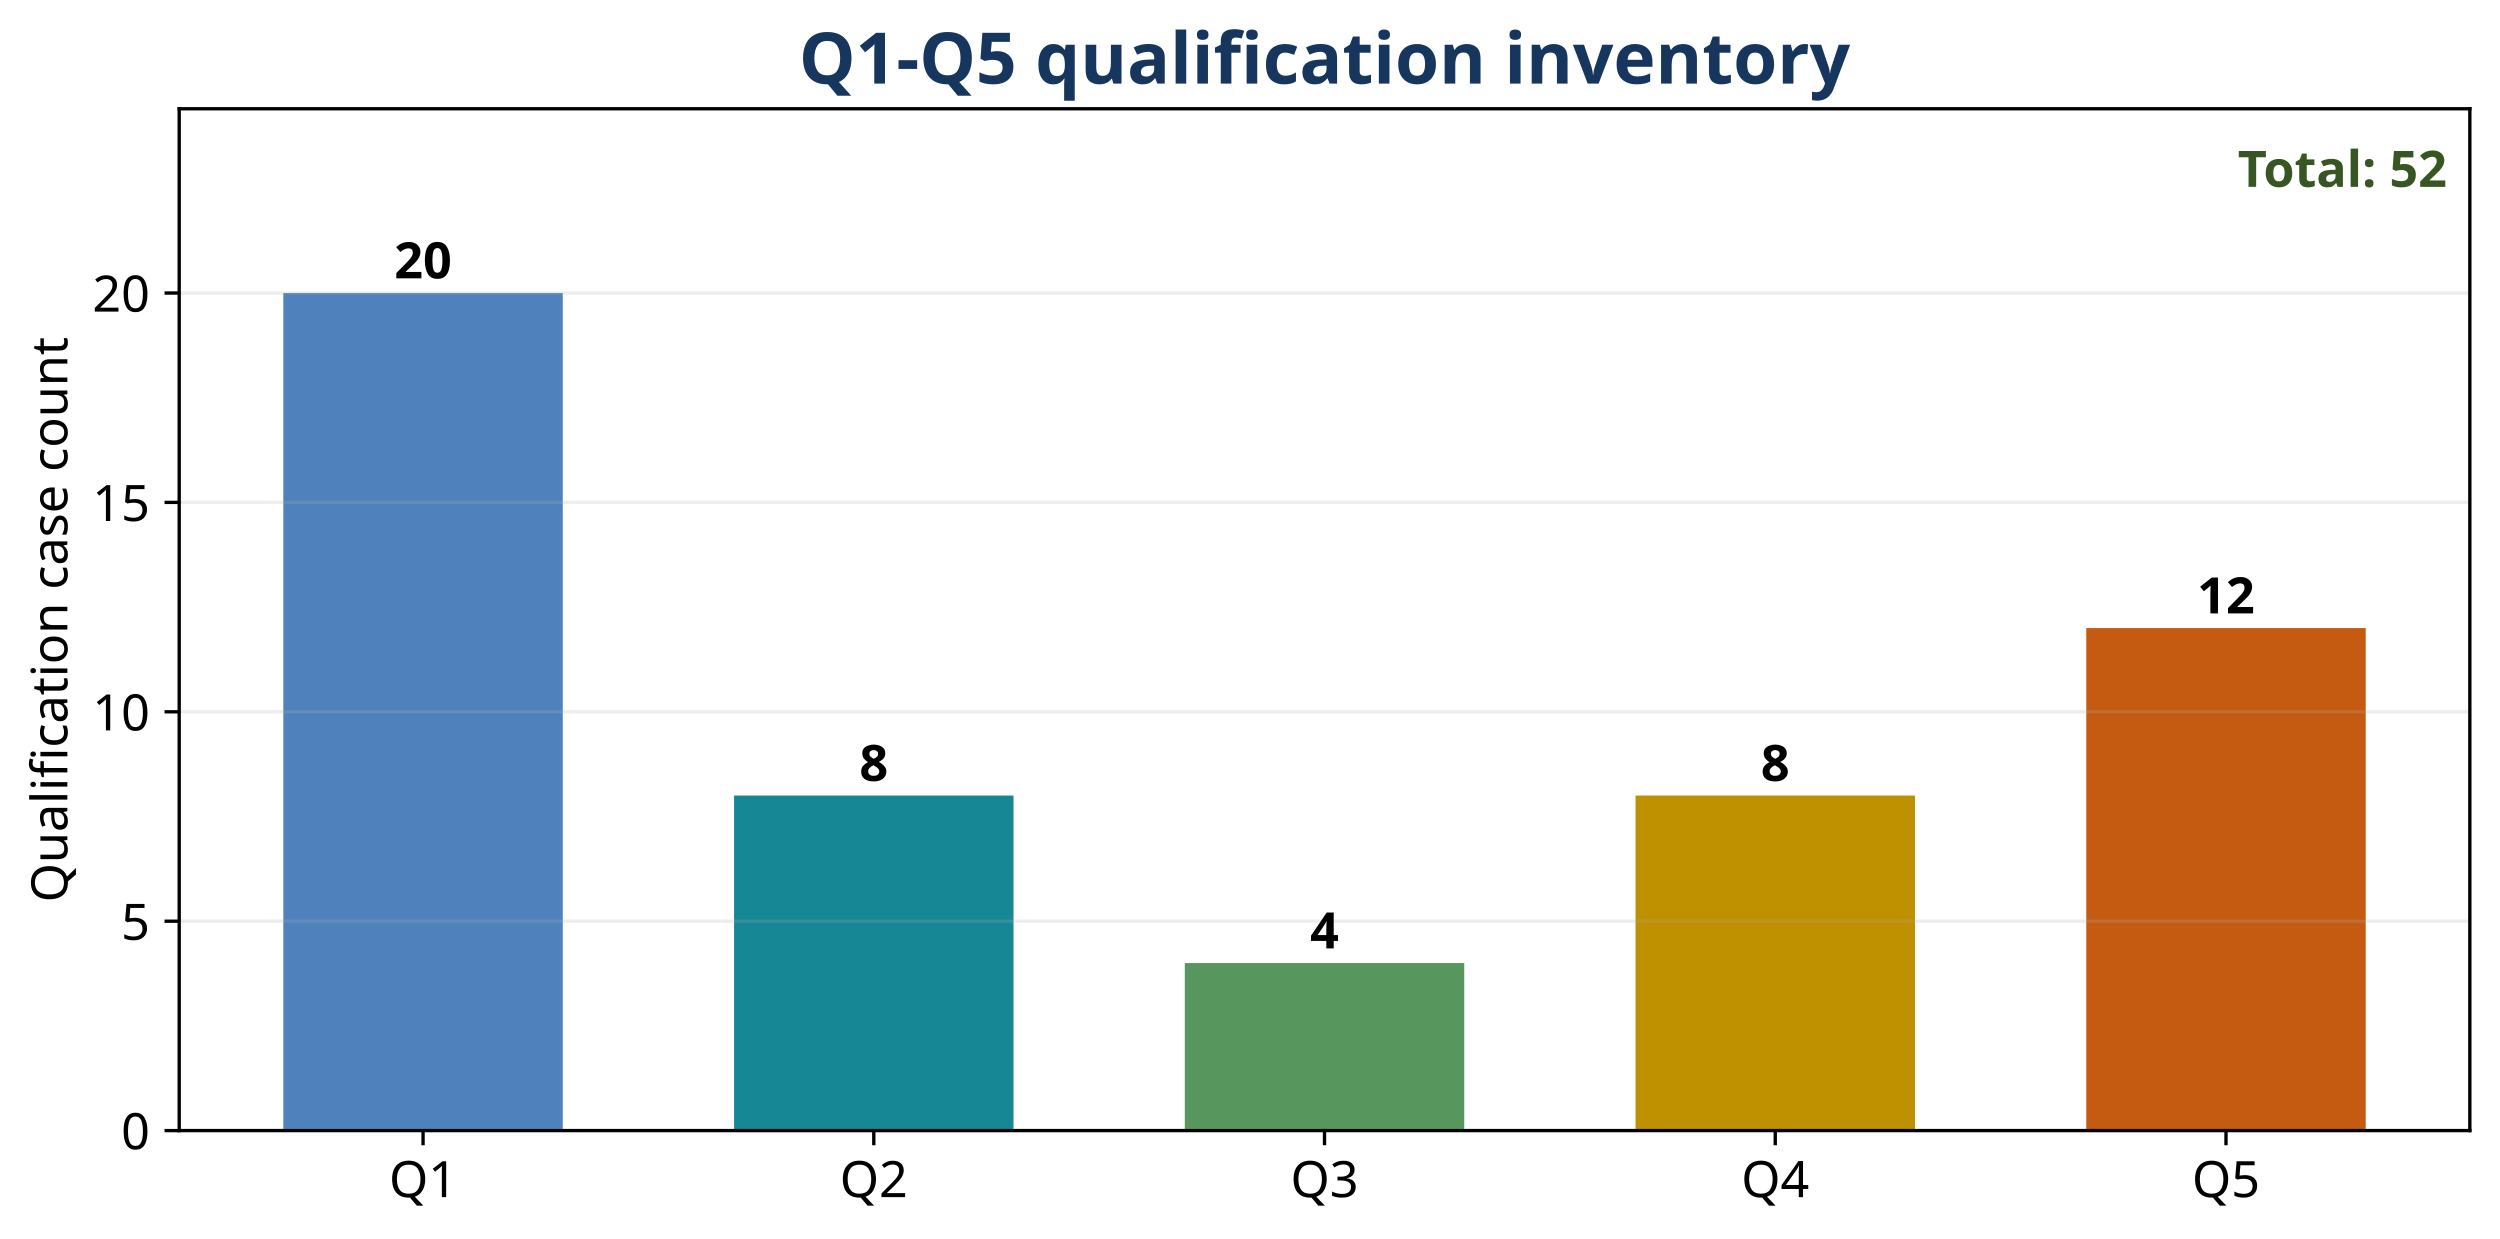
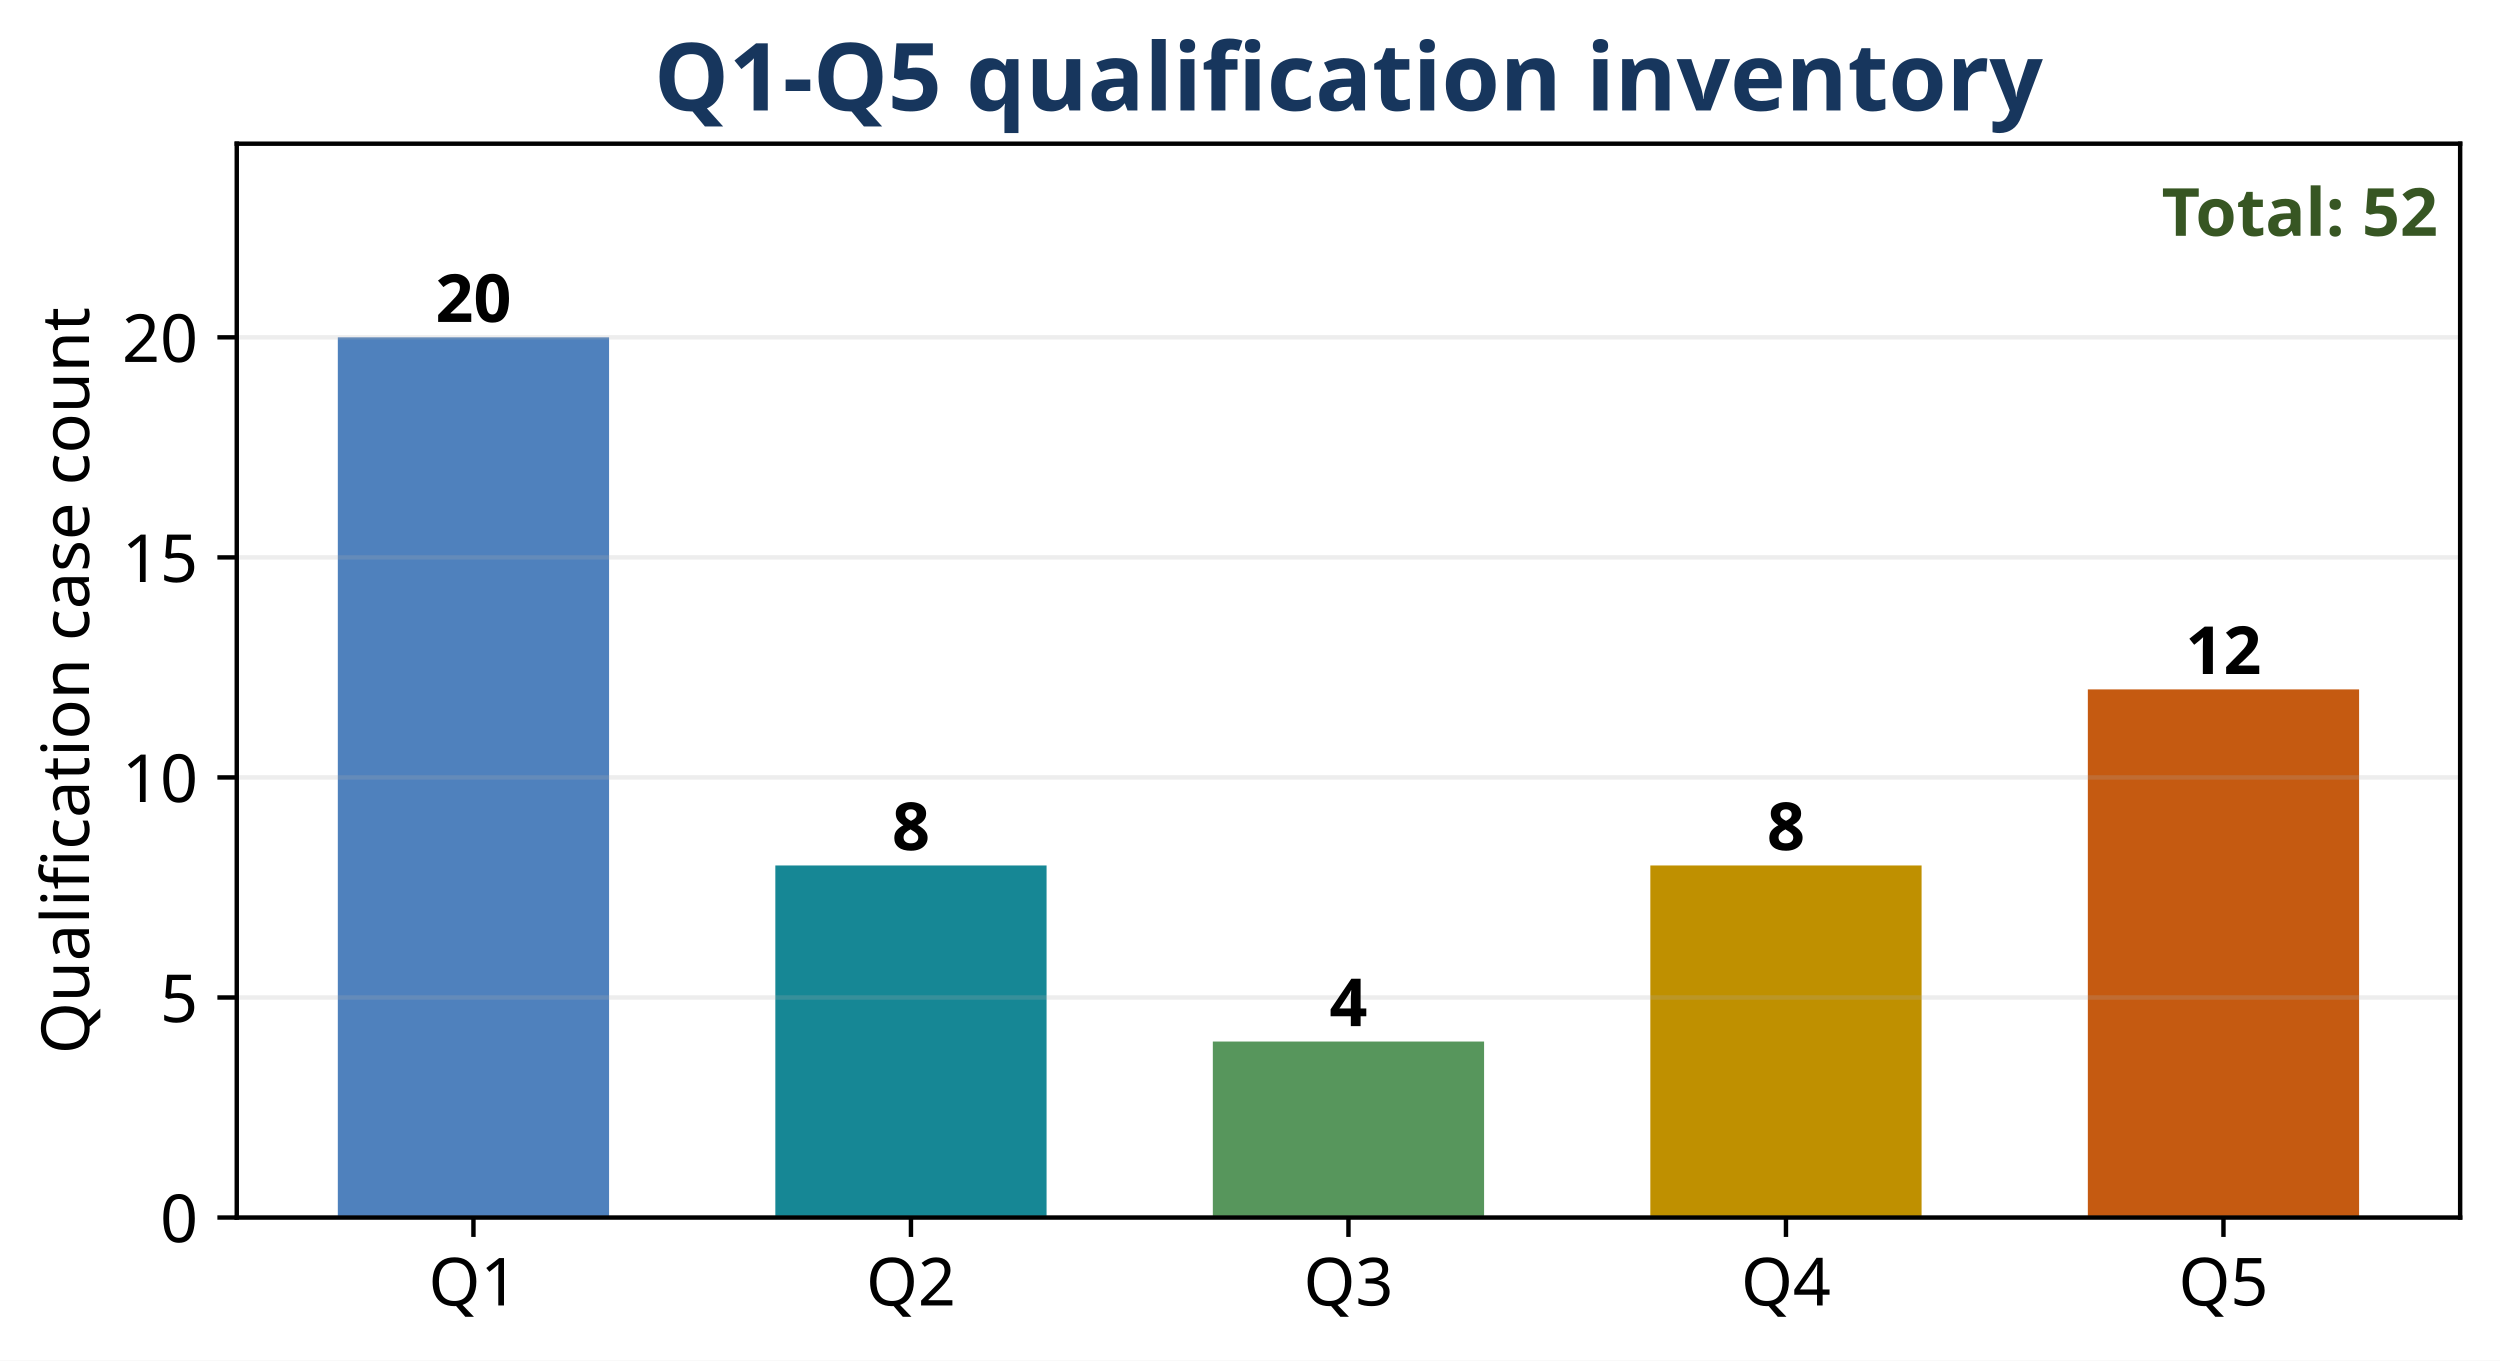
- <svg xmlns="http://www.w3.org/2000/svg" xmlns:xlink="http://www.w3.org/1999/xlink" width="596.821pt" height="295.746pt" viewBox="0 0 596.821 295.746" version="1.1">
+ <svg xmlns="http://www.w3.org/2000/svg" xmlns:xlink="http://www.w3.org/1999/xlink" width="451.741pt" height="245.85pt" viewBox="0 0 451.741 245.85" version="1.1">
  <defs>
    <style type="text/css">*{stroke-linejoin: round; stroke-linecap: butt}</style>
  </defs>
  <g id="figure_1">
    <g id="patch_1">
-       <path d="M 0 295.746 L 596.821 295.746 L 596.821 0 L 0 0 z " style="fill: #ffffff" />
+       <path d="M 0 245.85 L 451.741 245.85 L 451.741 0 L 0 0 z " style="fill: #ffffff" />
    </g>
    <g id="axes_1">
      <g id="patch_2">
-         <path d="M 42.781 269.902 L 589.621 269.902 L 589.621 25.966 L 42.781 25.966 z " style="fill: #ffffff" />
+         <path d="M 42.781 220.006 L 444.541 220.006 L 444.541 25.966 L 42.781 25.966 z " style="fill: #ffffff" />
      </g>
      <g id="patch_3">
-         <path d="M 67.638 269.902 L 134.352 269.902 L 134.352 69.954 L 67.638 69.954 z " clip-path="url(#p7fa89b58eb)" style="fill: #4f81bd" />
+         <path d="M 61.043 220.006 L 110.057 220.006 L 110.057 60.957 L 61.043 60.957 z " clip-path="url(#pc36b475e2d)" style="fill: #4f81bd" />
      </g>
      <g id="patch_4">
-         <path d="M 175.241 269.902 L 241.955 269.902 L 241.955 189.923 L 175.241 189.923 z " clip-path="url(#p7fa89b58eb)" style="fill: #168795" />
+         <path d="M 140.099 220.006 L 189.113 220.006 L 189.113 156.386 L 140.099 156.386 z " clip-path="url(#pc36b475e2d)" style="fill: #168795" />
      </g>
      <g id="patch_5">
-         <path d="M 282.844 269.902 L 349.558 269.902 L 349.558 229.912 L 282.844 229.912 z " clip-path="url(#p7fa89b58eb)" style="fill: #57965c" />
+         <path d="M 219.154 220.006 L 268.168 220.006 L 268.168 188.196 L 219.154 188.196 z " clip-path="url(#pc36b475e2d)" style="fill: #57965c" />
      </g>
      <g id="patch_6">
-         <path d="M 390.448 269.902 L 457.162 269.902 L 457.162 189.923 L 390.448 189.923 z " clip-path="url(#p7fa89b58eb)" style="fill: #bf9000" />
+         <path d="M 298.21 220.006 L 347.224 220.006 L 347.224 156.386 L 298.21 156.386 z " clip-path="url(#pc36b475e2d)" style="fill: #bf9000" />
      </g>
      <g id="patch_7">
-         <path d="M 498.051 269.902 L 564.765 269.902 L 564.765 149.933 L 498.051 149.933 z " clip-path="url(#p7fa89b58eb)" style="fill: #c55a11" />
+         <path d="M 377.265 220.006 L 426.279 220.006 L 426.279 124.576 L 377.265 124.576 z " clip-path="url(#pc36b475e2d)" style="fill: #c55a11" />
      </g>
      <g id="matplotlib.axis_1">
        <g id="xtick_1">
          <g id="line2d_1">
            <defs>
              <path id="m8af672e390" d="M 0 0 L 0 3.5 " style="stroke: #000000; stroke-width: 0.8" />
            </defs>
            <g>
-               <use xlink:href="#m8af672e390" x="100.995" y="269.902" style="stroke: #000000; stroke-width: 0.8" />
+               <use xlink:href="#m8af672e390" x="85.55" y="220.006" style="stroke: #000000; stroke-width: 0.8" />
            </g>
          </g>
          <g id="text_1">
-             <text style="font: 12px 'Microsoft YaHei'; text-anchor: middle" x="100.995" y="285.786" transform="rotate(-0 100.9946 285.7857)">Q1</text>
+             <text style="font: 12px 'Microsoft YaHei'; text-anchor: middle" x="85.55" y="235.89" transform="rotate(-0 85.55027 235.8897)">Q1</text>
          </g>
        </g>
        <g id="xtick_2">
          <g id="line2d_2">
            <g>
-               <use xlink:href="#m8af672e390" x="208.598" y="269.902" style="stroke: #000000; stroke-width: 0.8" />
+               <use xlink:href="#m8af672e390" x="164.606" y="220.006" style="stroke: #000000; stroke-width: 0.8" />
            </g>
          </g>
          <g id="text_2">
-             <text style="font: 12px 'Microsoft YaHei'; text-anchor: middle" x="208.598" y="285.786" transform="rotate(-0 208.5979 285.7857)">Q2</text>
+             <text style="font: 12px 'Microsoft YaHei'; text-anchor: middle" x="164.606" y="235.89" transform="rotate(-0 164.6058 235.8897)">Q2</text>
          </g>
        </g>
        <g id="xtick_3">
          <g id="line2d_3">
            <g>
-               <use xlink:href="#m8af672e390" x="316.201" y="269.902" style="stroke: #000000; stroke-width: 0.8" />
+               <use xlink:href="#m8af672e390" x="243.661" y="220.006" style="stroke: #000000; stroke-width: 0.8" />
            </g>
          </g>
          <g id="text_3">
-             <text style="font: 12px 'Microsoft YaHei'; text-anchor: middle" x="316.201" y="285.786" transform="rotate(-0 316.2013 285.7857)">Q3</text>
+             <text style="font: 12px 'Microsoft YaHei'; text-anchor: middle" x="243.661" y="235.89" transform="rotate(-0 243.6612 235.8897)">Q3</text>
          </g>
        </g>
        <g id="xtick_4">
          <g id="line2d_4">
            <g>
-               <use xlink:href="#m8af672e390" x="423.805" y="269.902" style="stroke: #000000; stroke-width: 0.8" />
+               <use xlink:href="#m8af672e390" x="322.717" y="220.006" style="stroke: #000000; stroke-width: 0.8" />
            </g>
          </g>
          <g id="text_4">
-             <text style="font: 12px 'Microsoft YaHei'; text-anchor: middle" x="423.805" y="285.786" transform="rotate(-0 423.8046 285.7857)">Q4</text>
+             <text style="font: 12px 'Microsoft YaHei'; text-anchor: middle" x="322.717" y="235.89" transform="rotate(-0 322.7167 235.8897)">Q4</text>
          </g>
        </g>
        <g id="xtick_5">
          <g id="line2d_5">
            <g>
-               <use xlink:href="#m8af672e390" x="531.408" y="269.902" style="stroke: #000000; stroke-width: 0.8" />
+               <use xlink:href="#m8af672e390" x="401.772" y="220.006" style="stroke: #000000; stroke-width: 0.8" />
            </g>
          </g>
          <g id="text_5">
-             <text style="font: 12px 'Microsoft YaHei'; text-anchor: middle" x="531.408" y="285.786" transform="rotate(-0 531.4079 285.7857)">Q5</text>
+             <text style="font: 12px 'Microsoft YaHei'; text-anchor: middle" x="401.772" y="235.89" transform="rotate(-0 401.7722 235.8897)">Q5</text>
          </g>
        </g>
      </g>
      <g id="matplotlib.axis_2">
        <g id="ytick_1">
          <g id="line2d_6">
-             <path d="M 42.781 269.902 L 589.621 269.902 " clip-path="url(#p7fa89b58eb)" style="fill: none; stroke: #b0b0b0; stroke-opacity: 0.22; stroke-width: 0.8; stroke-linecap: square" />
+             <path d="M 42.781 220.006 L 444.541 220.006 " clip-path="url(#pc36b475e2d)" style="fill: none; stroke: #b0b0b0; stroke-opacity: 0.22; stroke-width: 0.8; stroke-linecap: square" />
          </g>
          <g id="line2d_7">
            <defs>
              <path id="mcc2cfc7c0e" d="M 0 0 L -3.5 0 " style="stroke: #000000; stroke-width: 0.8" />
            </defs>
            <g>
-               <use xlink:href="#mcc2cfc7c0e" x="42.781" y="269.902" style="stroke: #000000; stroke-width: 0.8" />
+               <use xlink:href="#mcc2cfc7c0e" x="42.781" y="220.006" style="stroke: #000000; stroke-width: 0.8" />
            </g>
          </g>
          <g id="text_6">
-             <text style="font: 12px 'Microsoft YaHei'; text-anchor: end" x="35.781" y="274.344" transform="rotate(-0 35.78125 274.3438)">0</text>
+             <text style="font: 12px 'Microsoft YaHei'; text-anchor: end" x="35.781" y="224.448" transform="rotate(-0 35.78125 224.4478)">0</text>
          </g>
        </g>
        <g id="ytick_2">
          <g id="line2d_8">
-             <path d="M 42.781 219.915 L 589.621 219.915 " clip-path="url(#p7fa89b58eb)" style="fill: none; stroke: #b0b0b0; stroke-opacity: 0.22; stroke-width: 0.8; stroke-linecap: square" />
+             <path d="M 42.781 180.244 L 444.541 180.244 " clip-path="url(#pc36b475e2d)" style="fill: none; stroke: #b0b0b0; stroke-opacity: 0.22; stroke-width: 0.8; stroke-linecap: square" />
          </g>
          <g id="line2d_9">
            <g>
-               <use xlink:href="#mcc2cfc7c0e" x="42.781" y="219.915" style="stroke: #000000; stroke-width: 0.8" />
+               <use xlink:href="#mcc2cfc7c0e" x="42.781" y="180.244" style="stroke: #000000; stroke-width: 0.8" />
            </g>
          </g>
          <g id="text_7">
-             <text style="font: 12px 'Microsoft YaHei'; text-anchor: end" x="35.781" y="224.357" transform="rotate(-0 35.78125 224.3569)">5</text>
+             <text style="font: 12px 'Microsoft YaHei'; text-anchor: end" x="35.781" y="184.686" transform="rotate(-0 35.78125 184.6855)">5</text>
          </g>
        </g>
        <g id="ytick_3">
          <g id="line2d_10">
-             <path d="M 42.781 169.928 L 589.621 169.928 " clip-path="url(#p7fa89b58eb)" style="fill: none; stroke: #b0b0b0; stroke-opacity: 0.22; stroke-width: 0.8; stroke-linecap: square" />
+             <path d="M 42.781 140.481 L 444.541 140.481 " clip-path="url(#pc36b475e2d)" style="fill: none; stroke: #b0b0b0; stroke-opacity: 0.22; stroke-width: 0.8; stroke-linecap: square" />
          </g>
          <g id="line2d_11">
            <g>
-               <use xlink:href="#mcc2cfc7c0e" x="42.781" y="169.928" style="stroke: #000000; stroke-width: 0.8" />
+               <use xlink:href="#mcc2cfc7c0e" x="42.781" y="140.481" style="stroke: #000000; stroke-width: 0.8" />
            </g>
          </g>
          <g id="text_8">
-             <text style="font: 12px 'Microsoft YaHei'; text-anchor: end" x="35.781" y="174.37" transform="rotate(-0 35.78125 174.37)">10</text>
+             <text style="font: 12px 'Microsoft YaHei'; text-anchor: end" x="35.781" y="144.923" transform="rotate(-0 35.78125 144.9232)">10</text>
          </g>
        </g>
        <g id="ytick_4">
          <g id="line2d_12">
-             <path d="M 42.781 119.941 L 589.621 119.941 " clip-path="url(#p7fa89b58eb)" style="fill: none; stroke: #b0b0b0; stroke-opacity: 0.22; stroke-width: 0.8; stroke-linecap: square" />
+             <path d="M 42.781 100.719 L 444.541 100.719 " clip-path="url(#pc36b475e2d)" style="fill: none; stroke: #b0b0b0; stroke-opacity: 0.22; stroke-width: 0.8; stroke-linecap: square" />
          </g>
          <g id="line2d_13">
            <g>
-               <use xlink:href="#mcc2cfc7c0e" x="42.781" y="119.941" style="stroke: #000000; stroke-width: 0.8" />
+               <use xlink:href="#mcc2cfc7c0e" x="42.781" y="100.719" style="stroke: #000000; stroke-width: 0.8" />
            </g>
          </g>
          <g id="text_9">
-             <text style="font: 12px 'Microsoft YaHei'; text-anchor: end" x="35.781" y="124.383" transform="rotate(-0 35.78125 124.3832)">15</text>
+             <text style="font: 12px 'Microsoft YaHei'; text-anchor: end" x="35.781" y="105.161" transform="rotate(-0 35.78125 105.1609)">15</text>
          </g>
        </g>
        <g id="ytick_5">
          <g id="line2d_14">
-             <path d="M 42.781 69.954 L 589.621 69.954 " clip-path="url(#p7fa89b58eb)" style="fill: none; stroke: #b0b0b0; stroke-opacity: 0.22; stroke-width: 0.8; stroke-linecap: square" />
+             <path d="M 42.781 60.957 L 444.541 60.957 " clip-path="url(#pc36b475e2d)" style="fill: none; stroke: #b0b0b0; stroke-opacity: 0.22; stroke-width: 0.8; stroke-linecap: square" />
          </g>
          <g id="line2d_15">
            <g>
-               <use xlink:href="#mcc2cfc7c0e" x="42.781" y="69.954" style="stroke: #000000; stroke-width: 0.8" />
+               <use xlink:href="#mcc2cfc7c0e" x="42.781" y="60.957" style="stroke: #000000; stroke-width: 0.8" />
            </g>
          </g>
          <g id="text_10">
-             <text style="font: 12px 'Microsoft YaHei'; text-anchor: end" x="35.781" y="74.396" transform="rotate(-0 35.78125 74.39627)">20</text>
+             <text style="font: 12px 'Microsoft YaHei'; text-anchor: end" x="35.781" y="65.399" transform="rotate(-0 35.78125 65.39863)">20</text>
          </g>
        </g>
        <g id="text_11">
-           <text style="font: 12px 'Microsoft YaHei'; text-anchor: middle" x="16.084" y="147.934" transform="rotate(-90 16.08375 147.9339)">Qualification case count</text>
+           <text style="font: 12px 'Microsoft YaHei'; text-anchor: middle" x="16.084" y="122.986" transform="rotate(-90 16.08375 122.9859)">Qualification case count</text>
        </g>
      </g>
      <g id="patch_8">
-         <path d="M 42.781 269.902 L 42.781 25.966 " style="fill: none; stroke: #000000; stroke-width: 0.8; stroke-linejoin: miter; stroke-linecap: square" />
+         <path d="M 42.781 220.006 L 42.781 25.966 " style="fill: none; stroke: #000000; stroke-width: 0.8; stroke-linejoin: miter; stroke-linecap: square" />
      </g>
      <g id="patch_9">
-         <path d="M 589.621 269.902 L 589.621 25.966 " style="fill: none; stroke: #000000; stroke-width: 0.8; stroke-linejoin: miter; stroke-linecap: square" />
+         <path d="M 444.541 220.006 L 444.541 25.966 " style="fill: none; stroke: #000000; stroke-width: 0.8; stroke-linejoin: miter; stroke-linecap: square" />
      </g>
      <g id="patch_10">
-         <path d="M 42.781 269.902 L 589.621 269.902 " style="fill: none; stroke: #000000; stroke-width: 0.8; stroke-linejoin: miter; stroke-linecap: square" />
+         <path d="M 42.781 220.006 L 444.541 220.006 " style="fill: none; stroke: #000000; stroke-width: 0.8; stroke-linejoin: miter; stroke-linecap: square" />
      </g>
      <g id="patch_11">
-         <path d="M 42.781 25.966 L 589.621 25.966 " style="fill: none; stroke: #000000; stroke-width: 0.8; stroke-linejoin: miter; stroke-linecap: square" />
+         <path d="M 42.781 25.966 L 444.541 25.966 " style="fill: none; stroke: #000000; stroke-width: 0.8; stroke-linejoin: miter; stroke-linecap: square" />
      </g>
      <g id="text_12">
-         <text style="font: 700 12px 'Microsoft YaHei'; text-anchor: middle" x="100.995" y="66.455" transform="rotate(-0 100.9946 66.45531)">20</text>
+         <text style="font: 700 12px 'Microsoft YaHei'; text-anchor: middle" x="85.55" y="58.173" transform="rotate(-0 85.55027 58.1734)">20</text>
      </g>
      <g id="text_13">
-         <text style="font: 700 12px 'Microsoft YaHei'; text-anchor: middle" x="208.598" y="186.424" transform="rotate(-0 208.5979 186.4238)">8</text>
+         <text style="font: 700 12px 'Microsoft YaHei'; text-anchor: middle" x="164.606" y="153.603" transform="rotate(-0 164.6058 153.6029)">8</text>
      </g>
      <g id="text_14">
-         <text style="font: 700 12px 'Microsoft YaHei'; text-anchor: middle" x="316.201" y="226.413" transform="rotate(-0 316.2013 226.4133)">4</text>
+         <text style="font: 700 12px 'Microsoft YaHei'; text-anchor: middle" x="243.661" y="185.413" transform="rotate(-0 243.6612 185.4127)">4</text>
      </g>
      <g id="text_15">
-         <text style="font: 700 12px 'Microsoft YaHei'; text-anchor: middle" x="423.805" y="186.424" transform="rotate(-0 423.8046 186.4238)">8</text>
+         <text style="font: 700 12px 'Microsoft YaHei'; text-anchor: middle" x="322.717" y="153.603" transform="rotate(-0 322.7167 153.6029)">8</text>
      </g>
      <g id="text_16">
-         <text style="font: 700 12px 'Microsoft YaHei'; text-anchor: middle" x="531.408" y="146.434" transform="rotate(-0 531.4079 146.4343)">12</text>
+         <text style="font: 700 12px 'Microsoft YaHei'; text-anchor: middle" x="401.772" y="121.793" transform="rotate(-0 401.7722 121.7931)">12</text>
      </g>
      <g id="text_17">
-         <text style="fill: #375623; font: 700 12px 'Microsoft YaHei'; text-anchor: end" x="584.153" y="44.607" transform="rotate(-0 584.1528 44.60713)">Total: 52</text>
+         <text style="fill: #375623; font: 700 12px 'Microsoft YaHei'; text-anchor: end" x="440.524" y="42.611" transform="rotate(-0 440.5236 42.61129)">Total: 52</text>
      </g>
      <g id="text_18">
-         <text style="fill: #17365d; font: 700 17px 'Microsoft YaHei'; text-anchor: middle" x="316.201" y="19.966" transform="rotate(-0 316.2013 19.96594)">Q1-Q5 qualification inventory</text>
+         <text style="fill: #17365d; font: 700 17px 'Microsoft YaHei'; text-anchor: middle" x="243.661" y="19.966" transform="rotate(-0 243.6612 19.96594)">Q1-Q5 qualification inventory</text>
      </g>
    </g>
  </g>
  <defs>
-     <clipPath id="p7fa89b58eb">
-       <rect x="42.781" y="25.966" width="546.84" height="243.936" />
+     <clipPath id="pc36b475e2d">
+       <rect x="42.781" y="25.966" width="401.76" height="194.04" />
    </clipPath>
  </defs>
</svg>
